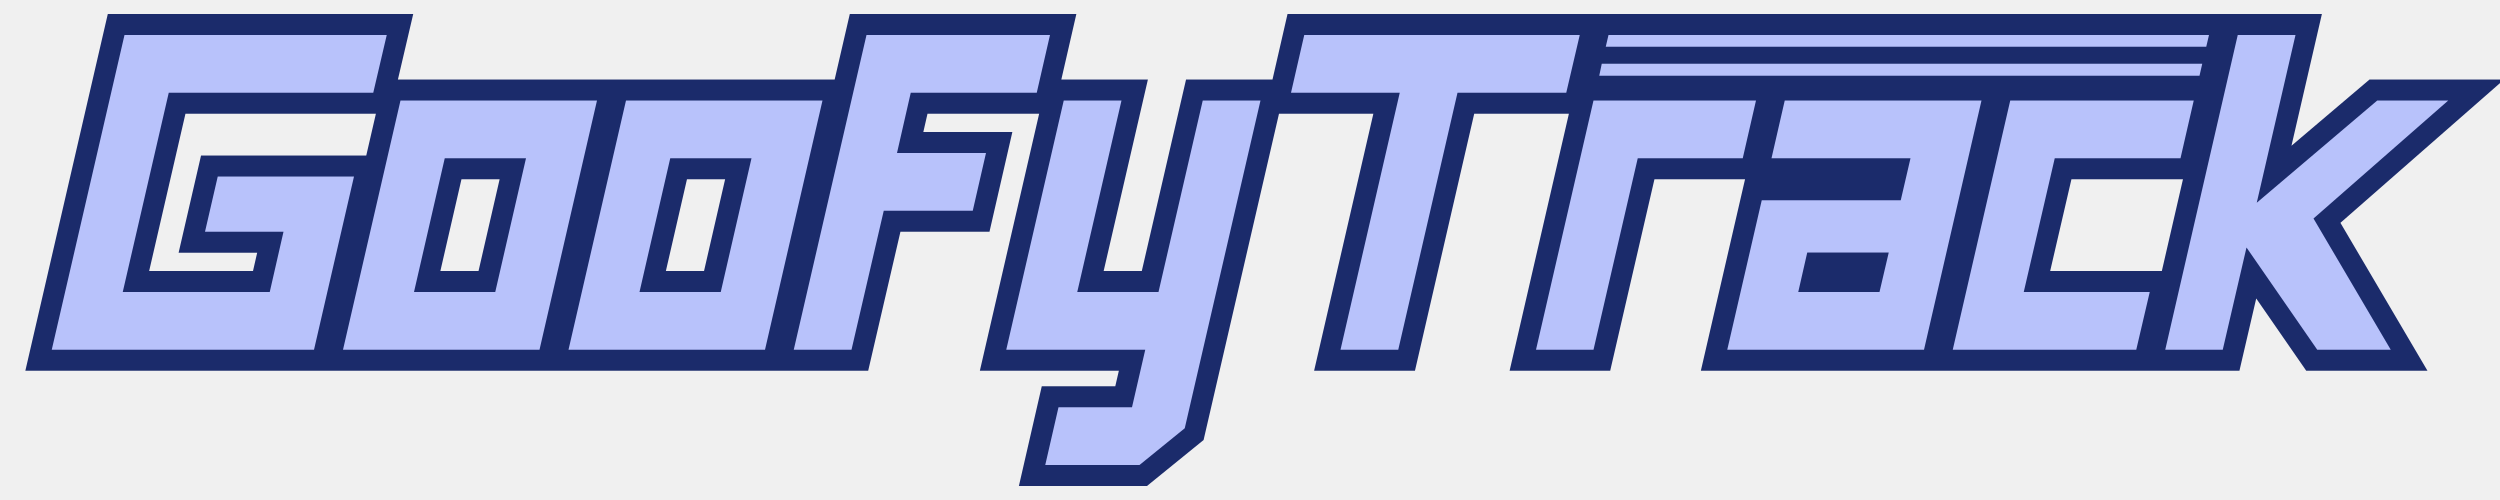
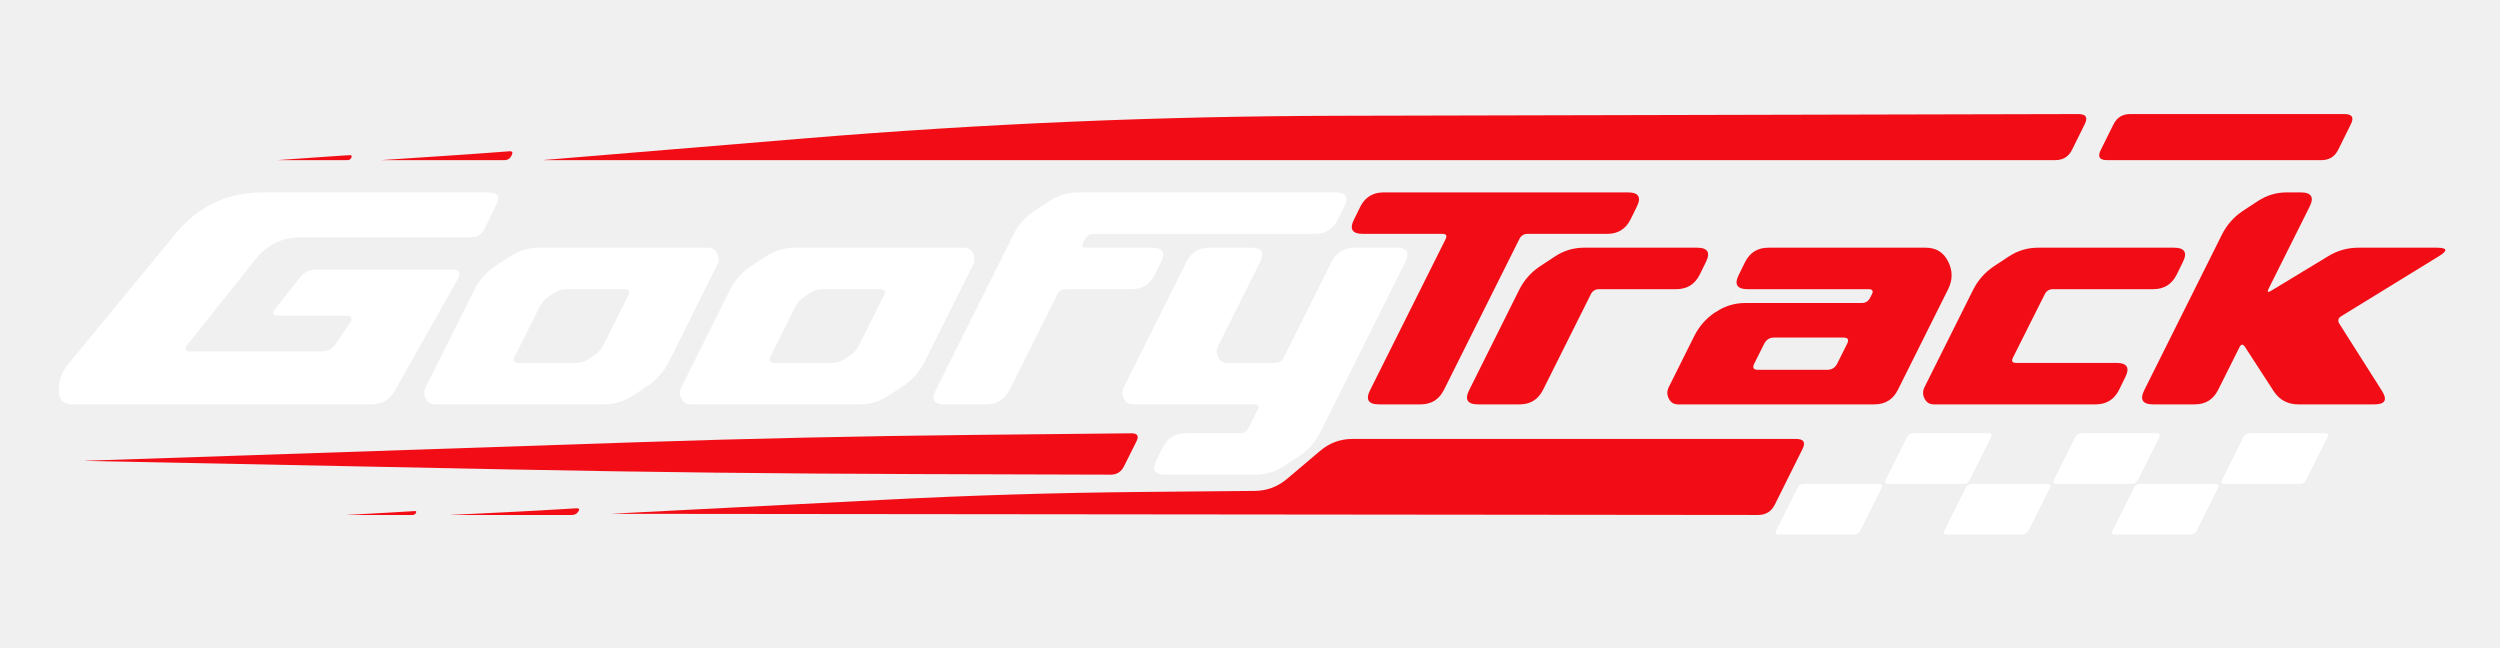
- <svg xmlns="http://www.w3.org/2000/svg" width="1000" height="200" viewBox="0 0 1000 200" version="1.1">
-   <path fill="#b8c2fb" fill-rule="evenodd" stroke="#1b2b6b" stroke-width="16.8" stroke-linejoin="miter" paint-order="stroke" d="M154.7 14L49.8 14L20.7 139.9L125.6 139.9L141.6 70.6L87.1 70.6L82 92.7L113.4 92.7L107.9 116.8L49.1 116.8L67.5 37.1L149.3 37.1ZM160.2 40.2L238.8 40.2L215.8 139.9L137.2 139.9ZM177.9 63.3L210.4 63.3L198.1 116.8L165.6 116.8ZM250.4 40.2L329 40.2L306 139.9L227.4 139.9ZM268.1 63.3L300.6 63.3L288.3 116.8L255.8 116.8ZM346.6 14L420 14L414.7 37.1L364.3 37.1L358.8 61.2L394.4 61.2L389.1 84.3L353.5 84.3L340.6 139.9L317.5 139.9ZM425.5 40.2L448.6 40.2L430.9 116.8L463.4 116.8L481.1 40.2L504.2 40.2L473.9 171.3L455.8 186L418.1 186L423.4 162.9L452.8 162.9L458.1 139.9L402.5 139.9ZM521.7 14L631.9 14L626.5 37.1L583 37.1L559.3 139.9L536.2 139.9L559.9 37.1L516.4 37.1ZM637.4 40.2L702.4 40.2L697.1 63.3L655.1 63.3L637.4 139.9L614.4 139.9ZM713.9 40.2L792.6 40.2L769.6 139.9L690.9 139.9L704.7 80.1L760.3 80.1L764.2 63.3L708.6 63.3ZM722.9 101L755.5 101L751.8 116.8L719.3 116.8ZM804.1 40.2L877.5 40.2L872.2 63.3L821.9 63.3L809.5 116.8L859.9 116.8L854.5 139.9L781.1 139.9ZM895.1 14L918.2 14L902.7 81.1L950.9 40.2L979.3 40.2L925.4 87.4L956.3 139.9L926.9 139.9L898.6 99L889.1 139.9L866.1 139.9ZM643.4 14L883.6 14L882.5 18.7L642.3 18.7ZM640.7 25.5L880.9 25.5L879.8 30.3L639.7 30.3Z" />
+ <svg xmlns="http://www.w3.org/2000/svg" width="2170" height="562" viewBox="0 0 2170 562" fill="none">
+   <g id="GoofyTrack-logo">
+     <g id="Goofy" fill="#FFFFFF">
+       <g id="G">
+         <path fill-rule="evenodd" d="M430.7 177.8Q436 167 424 167L228 167Q182 167 152.7 202.5L58.9 316.4Q51 326 51 338.5L51 339Q51 351 63 351L322 351Q336 351 342.9 338.8L397.1 242.7Q402 234 392 234L274 234Q266 234 261 240.2L239 267.8Q234 274 242 274L300 274Q308 274 303.5 280.6L291.5 298.4Q287 305 279 305L166 305Q158 305 163 298.7L222 224.8Q237 206 261 206L409 206Q417 206 420.5 198.8Z" />
+       </g>
+       <g id="o-1">
+         <path fill-rule="evenodd" d="M442.4 222.8Q454 215 468 215L614.4 215Q620 215 622.5 220L622.5 220Q625 225 622.5 230L580.3 314.5Q574 327 562.4 334.8L549.6 343.2Q538 351 524 351L377.6 351Q372 351 369.5 346L369.5 346Q367 341 369.5 336L411.7 251.5Q418 239 429.6 231.2ZM481 254.3Q486 251 492 251L542 251Q548 251 545.3 256.4L523.7 299.6Q521 305 516 308.3L511 311.7Q506 315 500 315L450 315Q444 315 446.7 309.6L468.3 266.4Q471 261 476 257.7Z" />
+       </g>
+       <g id="o-2">
+         <path fill-rule="evenodd" d="M664.4 222.8Q676 215 690 215L836.4 215Q842 215 844.5 220L844.5 220Q847 225 844.5 230L802.3 314.5Q796 327 784.4 334.8L771.6 343.2Q760 351 746 351L599.6 351Q594 351 591.5 346L591.5 346Q589 341 591.5 336L633.7 251.5Q640 239 651.6 231.2ZM703 254.3Q708 251 714 251L764 251Q770 251 767.3 256.4L745.7 299.6Q743 305 738 308.3L733 311.7Q728 315 722 315L672 315Q666 315 668.7 309.6L690.3 266.4Q693 261 698 257.7Z" />
+       </g>
+       <g id="f">
+         <path fill-rule="evenodd" d="M910.4 174.8Q922 167 936 167L1159 167Q1173 167 1166.7 179.5L1161.3 190.5Q1155 203 1141 203L949 203Q944 203 941.8 207.5L940.2 210.5Q938 215 943 215L1000 215Q1014 215 1007.7 227.5L1002.3 238.5Q996 251 982 251L925 251Q920 251 917.8 255.5L876.3 338.5Q870 351 856 351L820 351Q806 351 812.3 338.5L879.7 203.5Q886 191 897.6 183.2Z" />
+       </g>
+       <g id="y">
+         <path fill-rule="evenodd" d="M1029.7 227.5Q1036 215 1050 215L1086 215Q1100 215 1093.7 227.5L1057.2 300.5Q1055 305 1057.2 309.5L1057.8 310.5Q1060 315 1065 315L1107 315Q1112 315 1114.2 310.5L1155.7 227.5Q1162 215 1176 215L1212 215Q1226 215 1219.7 227.5L1145.8 375.5Q1139.5 388 1127.9 395.8L1115.1 404.2Q1103.5 412 1089.5 412L1011.5 412Q997.5 412 1003.8 399.5L1009.2 388.5Q1015.5 376 1029.5 376L1076.5 376Q1081.5 376 1083.7 371.5L1091.8 355.5Q1094 351 1089 351L983.6 351Q978 351 975.5 346L975.5 346Q973 341 975.5 336Z" />
+       </g>
+     </g>
+     <g id="Track" fill="#F20D16">
+       <g id="T">
+         <path fill-rule="evenodd" d="M1180.7 179.5Q1187 167 1201 167L1413 167Q1427 167 1420.7 179.5L1415.3 190.5Q1409 203 1395 203L1326 203Q1321 203 1318.8 207.5L1253.3 338.5Q1247 351 1233 351L1197 351Q1183 351 1189.3 338.5L1254.8 207.5Q1257 203 1252 203L1183 203Q1169 203 1175.3 190.5Z" />
+       </g>
+       <g id="r">
+         <path fill-rule="evenodd" d="M1349.4 222.8Q1361 215 1375 215L1473 215Q1487 215 1480.7 227.5L1475.3 238.5Q1469 251 1455 251L1388 251Q1383 251 1380.8 255.5L1339.3 338.5Q1333 351 1319 351L1283 351Q1269 351 1275.3 338.5L1318.7 251.5Q1325 239 1336.6 231.2Z" />
+       </g>
+       <g id="a">
+         <path fill-rule="evenodd" d="M1514.7 227.5Q1521 215 1535 215L1671.6 215Q1685 215 1691 227L1691 227Q1697 239 1691 251L1647.3 338.5Q1641 351 1627 351L1456.6 351Q1451 351 1448.5 346L1448.5 346Q1446 341 1448.5 336L1470.7 291.5Q1477 279 1488.6 271.2L1489.4 270.8Q1501 263 1515 263L1616 263Q1621 263 1623.2 258.5L1624.8 255.5Q1627 251 1622 251L1517 251Q1503 251 1509.3 238.5ZM1531.3 298.4Q1534 293 1540 293L1600 293Q1606 293 1603.3 298.4L1594.7 315.6Q1592 321 1586 321L1526 321Q1520 321 1522.7 315.6Z" />
+       </g>
+       <g id="c">
+         <path fill-rule="evenodd" d="M1743.4 222.8Q1755 215 1769 215L1887 215Q1901 215 1894.7 227.5L1889.3 238.5Q1883 251 1869 251L1782 251Q1777 251 1774.8 255.5L1747.2 310.5Q1745 315 1750 315L1837 315Q1851 315 1844.7 327.5L1839.3 338.5Q1833 351 1819 351L1678.6 351Q1673 351 1670.5 346L1670.5 346Q1668 341 1670.5 336L1712.7 251.5Q1719 239 1730.6 231.2Z" />
+       </g>
+       <g id="k">
+         <path fill-rule="evenodd" d="M1959.4 174.8Q1971 167 1985 167L1997 167Q2011 167 2004.7 179.5L1969.2 250.5Q1967 255 1971.3 252.4L2021 222.3Q2033 215 2047 215L2115 215Q2129 215 2117.1 222.3L2032.3 274.4Q2028 277 2030.7 281.2L2067.5 339.2Q2075 351 2061 351L1995 351Q1981 351 1973.4 339.3L1948.7 301.2Q1946 297 1943.8 301.5L1925.3 338.5Q1919 351 1905 351L1869 351Q1855 351 1861.3 338.5L1928.7 203.5Q1935 191 1946.6 183.2Z" />
+       </g>
+     </g>
+     <g id="Lignes-vitesse" fill="#F20D16">
+       <path id="ligne-haut-1" d="M473 139Q470 139 473 138.8L700 120Q930 101 1160.8 100.5L1804 99Q1814 99 1809.5 107.9L1798.5 130.1Q1794 139 1784 139Z" />
+       <path id="ligne-haut-1-trace-1" d="M332 139Q330 139 332 138.9L407 133.9Q420 133 433 132L442 131.3Q446 131 444.2 134.6L443.8 135.4Q442 139 438 139Z" />
+       <path id="ligne-haut-1-trace-2" d="M242 139Q240 139 242 138.9L282 136.1Q290 135.5 298 135L303.5 134.7Q306 134.5 305 136.8L305 136.8Q304 139 301.5 139Z" />
+       <path id="ligne-haut-2" d="M1834.5 107.9Q1839 99 1849 99L2035 99Q2045 99 2040.5 107.9L2029.5 130.1Q2025 139 2015 139L1829 139Q1819 139 1823.5 130.1Z" />
+       <path id="ligne-bas-1" d="M75 400.1Q72 400 75 399.9L555.1 383.8Q700 379 845 377.5L982 376.1Q990 376 986.4 383.2L975.6 404.8Q972 412 964 412L796 411.5Q620 411 444 407.5Z" />
+       <path id="ligne-bas-2" d="M533 446Q530 446 533 445.8L767.6 433.8Q880 428 992.5 427L1089 426.1Q1105 426 1117.2 415.6L1145.8 391.4Q1158 381 1174 381L1559 381Q1569 381 1564.5 389.9L1540.5 438.1Q1536 447 1526 447Z" />
+       <path id="ligne-bas-2-trace-1" d="M392 447Q390 447 392 446.9L453 443.9Q470 443 487 442L500.4 441.2Q504 441 502 444L502 444Q500 447 496.4 447Z" />
+       <path id="ligne-bas-2-trace-2" d="M302 447Q300 447 302 446.9L336.5 445Q345 444.5 353.5 444L360 443.6Q362 443.5 361 445.3L361 445.3Q360 447 358 447Z" />
+     </g>
+     <g id="Damier" fill="#FFFFFF">
+       <path id="case-bas-1" d="M1560.2 423.6Q1562 420 1566 420L1631 420Q1635 420 1633.2 423.6L1614.8 460.4Q1613 464 1609 464L1544 464Q1540 464 1541.8 460.4Z" />
+       <path id="case-bas-2" d="M1706.2 423.6Q1708 420 1712 420L1777 420Q1781 420 1779.2 423.6L1760.8 460.4Q1759 464 1755 464L1690 464Q1686 464 1687.8 460.4Z" />
+       <path id="case-bas-3" d="M1852.2 423.6Q1854 420 1858 420L1923 420Q1927 420 1925.2 423.6L1906.8 460.4Q1905 464 1901 464L1836 464Q1832 464 1833.8 460.4Z" />
+       <path id="case-haut-1" d="M1655.2 379.6Q1657 376 1661 376L1726 376Q1730 376 1728.2 379.6L1709.8 416.4Q1708 420 1704 420L1639 420Q1635 420 1636.8 416.4Z" />
+       <path id="case-haut-2" d="M1801.2 379.6Q1803 376 1807 376L1872 376Q1876 376 1874.2 379.6L1855.8 416.4Q1854 420 1850 420L1785 420Q1781 420 1782.8 416.4Z" />
+       <path id="case-haut-3" d="M1947.2 379.6Q1949 376 1953 376L2018 376Q2022 376 2020.2 379.6L2001.8 416.4Q2000 420 1996 420L1931 420Q1927 420 1928.8 416.4Z" />
+     </g>
+   </g>
</svg>
